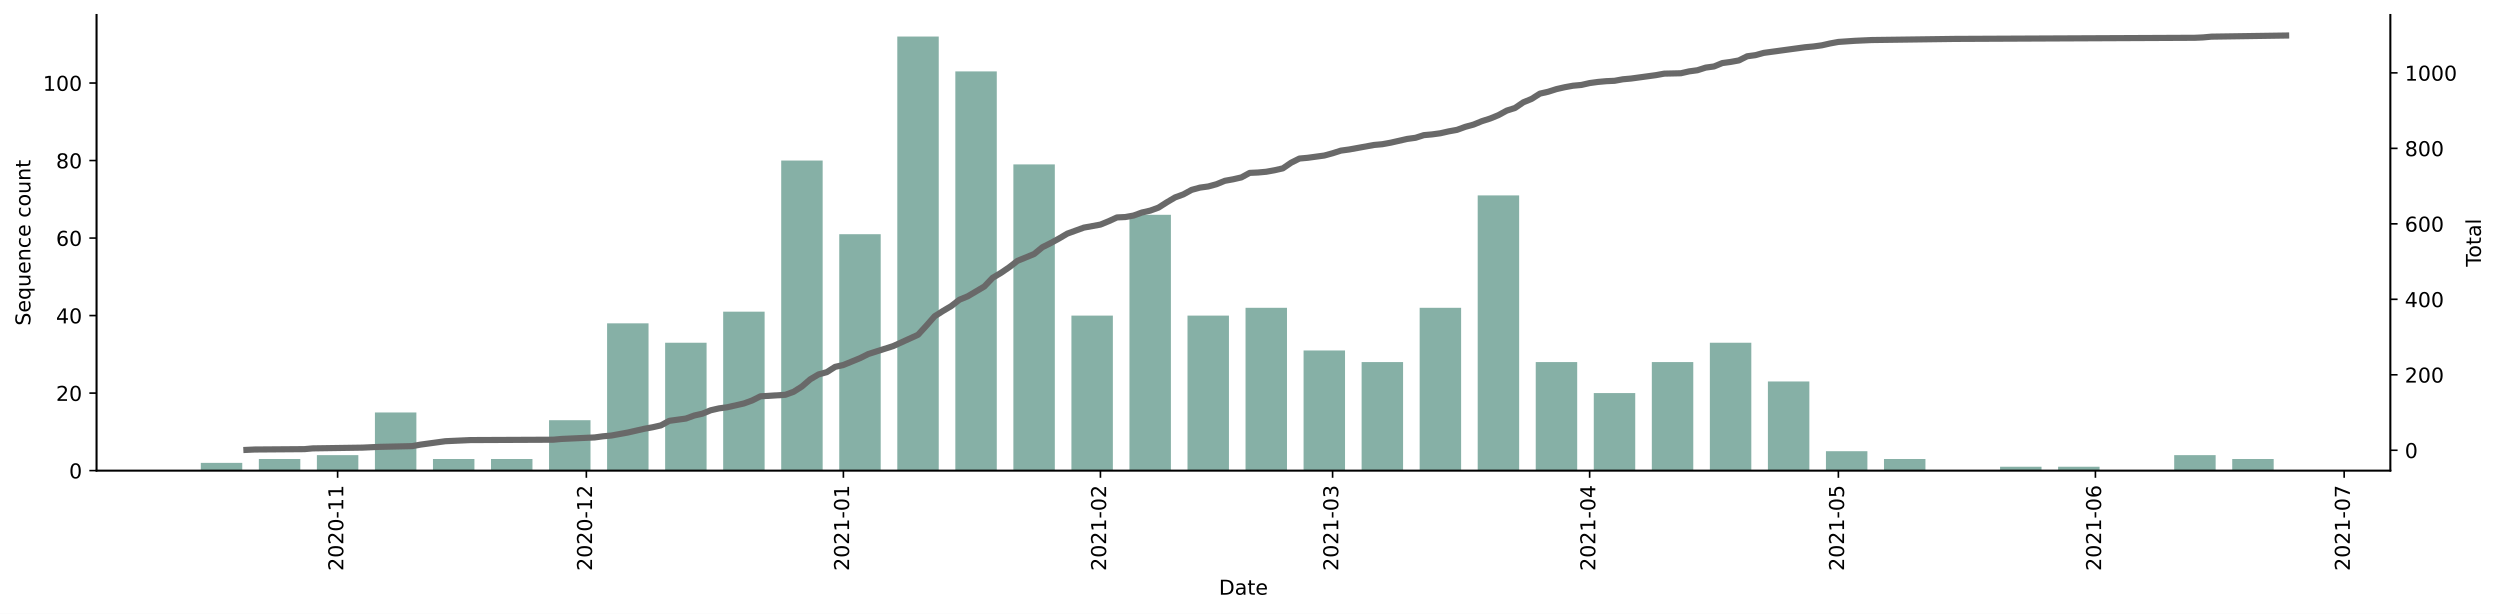
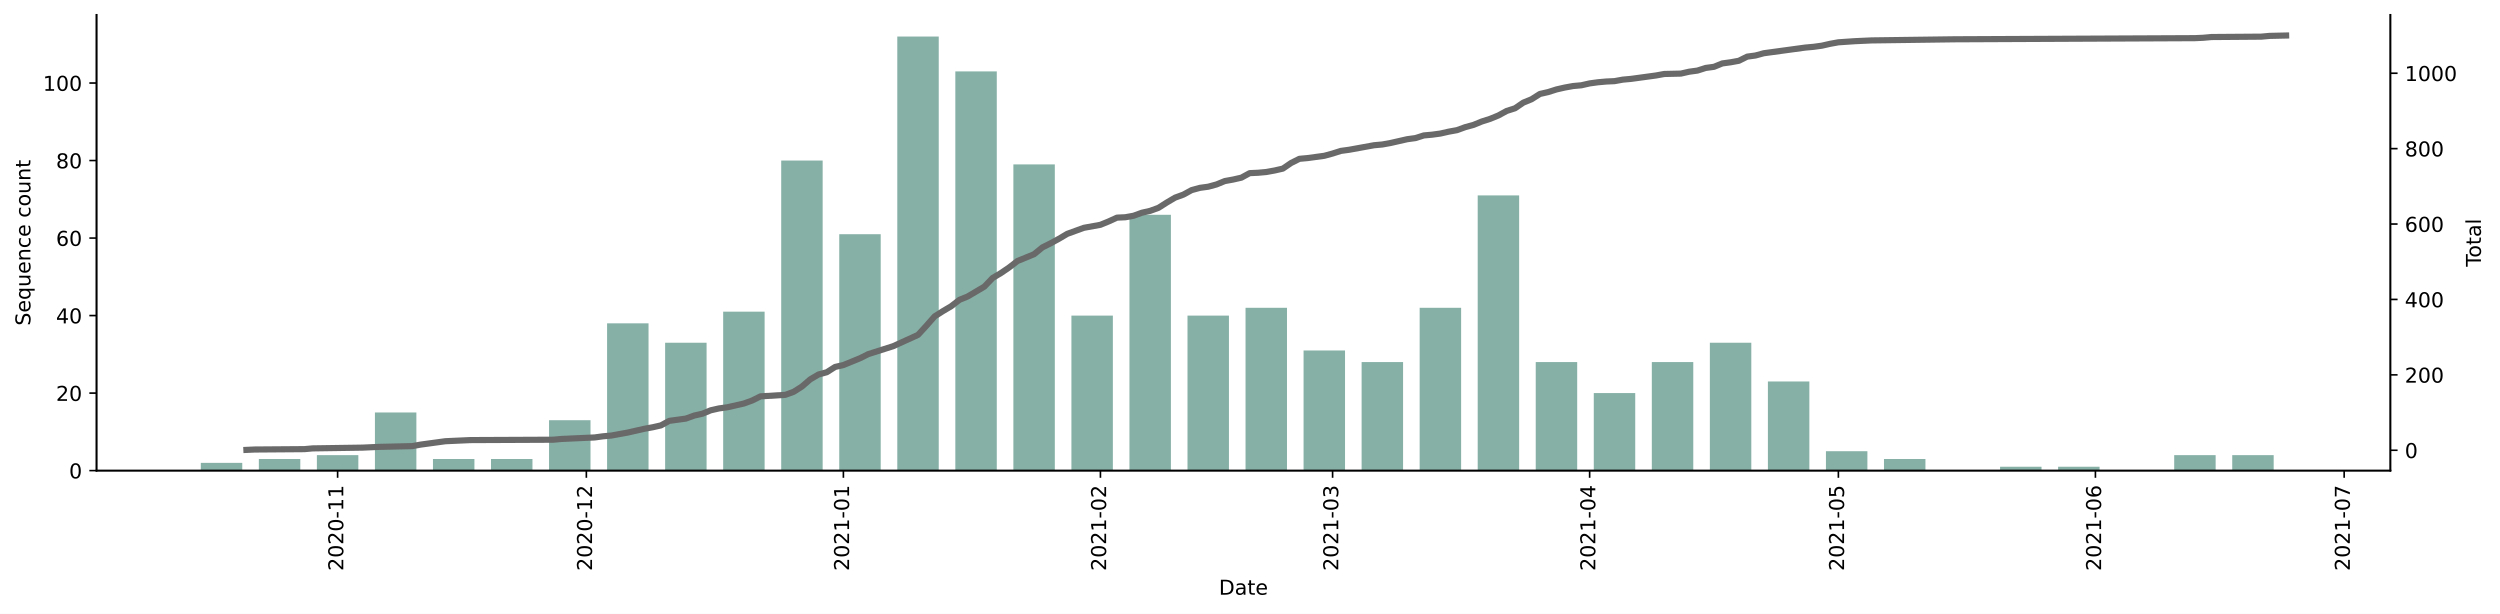
<svg xmlns="http://www.w3.org/2000/svg" xmlns:xlink="http://www.w3.org/1999/xlink" height="298.621pt" version="1.1" viewBox="0 0 1216.294 298.621" width="1216.294pt">
  <defs>
    <style type="text/css">*{stroke-linecap:butt;stroke-linejoin:round;}</style>
  </defs>
  <g id="figure_1">
    <g id="patch_1">
      <path d="M 0 298.621  L 1216.294 298.621  L 1216.294 0  L 0 0  z " style="fill:#ffffff;" />
    </g>
    <g id="axes_1">
      <g id="patch_2">
        <path d="M 46.966 228.96  L 1162.966 228.96  L 1162.966 7.2  L 46.966 7.2  z " style="fill:#ffffff;" />
      </g>
      <g id="patch_3">
-         <path clip-path="url(#p19ce4a494c)" d="M 97.693 228.96  L 117.863 228.96  L 117.863 225.189  L 97.693 225.189  z " style="fill:#86b0a6;" />
+         <path clip-path="url(#p4c2512ea79)" d="M 97.693 228.96  L 117.863 228.96  L 117.863 225.189  L 97.693 225.189  z " style="fill:#86b0a6;" />
      </g>
      <g id="patch_4">
-         <path clip-path="url(#p19ce4a494c)" d="M 125.931 228.96  L 146.101 228.96  L 146.101 223.303  L 125.931 223.303  z " style="fill:#86b0a6;" />
+         <path clip-path="url(#p4c2512ea79)" d="M 125.931 228.96  L 146.101 228.96  L 146.101 223.303  L 125.931 223.303  z " style="fill:#86b0a6;" />
      </g>
      <g id="patch_5">
-         <path clip-path="url(#p19ce4a494c)" d="M 154.169 228.96  L 174.338 228.96  L 174.338 221.417  L 154.169 221.417  z " style="fill:#86b0a6;" />
+         <path clip-path="url(#p4c2512ea79)" d="M 154.169 228.96  L 174.338 228.96  L 174.338 221.417  L 154.169 221.417  z " style="fill:#86b0a6;" />
      </g>
      <g id="patch_6">
-         <path clip-path="url(#p19ce4a494c)" d="M 182.406 228.96  L 202.576 228.96  L 202.576 200.674  L 182.406 200.674  z " style="fill:#86b0a6;" />
+         <path clip-path="url(#p4c2512ea79)" d="M 182.406 228.96  L 202.576 228.96  L 202.576 200.674  L 182.406 200.674  z " style="fill:#86b0a6;" />
      </g>
      <g id="patch_7">
-         <path clip-path="url(#p19ce4a494c)" d="M 210.644 228.96  L 230.814 228.96  L 230.814 223.303  L 210.644 223.303  z " style="fill:#86b0a6;" />
+         <path clip-path="url(#p4c2512ea79)" d="M 210.644 228.96  L 230.814 228.96  L 230.814 223.303  L 210.644 223.303  z " style="fill:#86b0a6;" />
      </g>
      <g id="patch_8">
-         <path clip-path="url(#p19ce4a494c)" d="M 238.882 228.96  L 259.052 228.96  L 259.052 223.303  L 238.882 223.303  z " style="fill:#86b0a6;" />
+         <path clip-path="url(#p4c2512ea79)" d="M 238.882 228.96  L 259.052 228.96  L 259.052 223.303  L 238.882 223.303  z " style="fill:#86b0a6;" />
      </g>
      <g id="patch_9">
-         <path clip-path="url(#p19ce4a494c)" d="M 267.12 228.96  L 287.29 228.96  L 287.29 204.446  L 267.12 204.446  z " style="fill:#86b0a6;" />
+         <path clip-path="url(#p4c2512ea79)" d="M 267.12 228.96  L 287.29 228.96  L 287.29 204.446  L 267.12 204.446  z " style="fill:#86b0a6;" />
      </g>
      <g id="patch_10">
-         <path clip-path="url(#p19ce4a494c)" d="M 295.358 228.96  L 315.528 228.96  L 315.528 157.303  L 295.358 157.303  z " style="fill:#86b0a6;" />
+         <path clip-path="url(#p4c2512ea79)" d="M 295.358 228.96  L 315.528 228.96  L 315.528 157.303  L 295.358 157.303  z " style="fill:#86b0a6;" />
      </g>
      <g id="patch_11">
-         <path clip-path="url(#p19ce4a494c)" d="M 323.596 228.96  L 343.766 228.96  L 343.766 166.731  L 323.596 166.731  z " style="fill:#86b0a6;" />
+         <path clip-path="url(#p4c2512ea79)" d="M 323.596 228.96  L 343.766 228.96  L 343.766 166.731  L 323.596 166.731  z " style="fill:#86b0a6;" />
      </g>
      <g id="patch_12">
-         <path clip-path="url(#p19ce4a494c)" d="M 351.834 228.96  L 372.003 228.96  L 372.003 151.646  L 351.834 151.646  z " style="fill:#86b0a6;" />
+         <path clip-path="url(#p4c2512ea79)" d="M 351.834 228.96  L 372.003 228.96  L 372.003 151.646  L 351.834 151.646  z " style="fill:#86b0a6;" />
      </g>
      <g id="patch_13">
-         <path clip-path="url(#p19ce4a494c)" d="M 380.071 228.96  L 400.241 228.96  L 400.241 78.103  L 380.071 78.103  z " style="fill:#86b0a6;" />
+         <path clip-path="url(#p4c2512ea79)" d="M 380.071 228.96  L 400.241 228.96  L 400.241 78.103  L 380.071 78.103  z " style="fill:#86b0a6;" />
      </g>
      <g id="patch_14">
-         <path clip-path="url(#p19ce4a494c)" d="M 408.309 228.96  L 428.479 228.96  L 428.479 113.931  L 408.309 113.931  z " style="fill:#86b0a6;" />
+         <path clip-path="url(#p4c2512ea79)" d="M 408.309 228.96  L 428.479 228.96  L 428.479 113.931  L 408.309 113.931  z " style="fill:#86b0a6;" />
      </g>
      <g id="patch_15">
-         <path clip-path="url(#p19ce4a494c)" d="M 436.547 228.96  L 456.717 228.96  L 456.717 17.76  L 436.547 17.76  z " style="fill:#86b0a6;" />
+         <path clip-path="url(#p4c2512ea79)" d="M 436.547 228.96  L 456.717 228.96  L 456.717 17.76  L 436.547 17.76  z " style="fill:#86b0a6;" />
      </g>
      <g id="patch_16">
-         <path clip-path="url(#p19ce4a494c)" d="M 464.785 228.96  L 484.955 228.96  L 484.955 34.731  L 464.785 34.731  z " style="fill:#86b0a6;" />
+         <path clip-path="url(#p4c2512ea79)" d="M 464.785 228.96  L 484.955 228.96  L 484.955 34.731  L 464.785 34.731  z " style="fill:#86b0a6;" />
      </g>
      <g id="patch_17">
-         <path clip-path="url(#p19ce4a494c)" d="M 493.023 228.96  L 513.193 228.96  L 513.193 79.989  L 493.023 79.989  z " style="fill:#86b0a6;" />
+         <path clip-path="url(#p4c2512ea79)" d="M 493.023 228.96  L 513.193 228.96  L 513.193 79.989  L 493.023 79.989  z " style="fill:#86b0a6;" />
      </g>
      <g id="patch_18">
-         <path clip-path="url(#p19ce4a494c)" d="M 521.261 228.96  L 541.43 228.96  L 541.43 153.531  L 521.261 153.531  z " style="fill:#86b0a6;" />
+         <path clip-path="url(#p4c2512ea79)" d="M 521.261 228.96  L 541.43 228.96  L 541.43 153.531  L 521.261 153.531  z " style="fill:#86b0a6;" />
      </g>
      <g id="patch_19">
-         <path clip-path="url(#p19ce4a494c)" d="M 549.498 228.96  L 569.668 228.96  L 569.668 104.503  L 549.498 104.503  z " style="fill:#86b0a6;" />
+         <path clip-path="url(#p4c2512ea79)" d="M 549.498 228.96  L 569.668 228.96  L 569.668 104.503  L 549.498 104.503  z " style="fill:#86b0a6;" />
      </g>
      <g id="patch_20">
-         <path clip-path="url(#p19ce4a494c)" d="M 577.736 228.96  L 597.906 228.96  L 597.906 153.531  L 577.736 153.531  z " style="fill:#86b0a6;" />
+         <path clip-path="url(#p4c2512ea79)" d="M 577.736 228.96  L 597.906 228.96  L 597.906 153.531  L 577.736 153.531  z " style="fill:#86b0a6;" />
      </g>
      <g id="patch_21">
-         <path clip-path="url(#p19ce4a494c)" d="M 605.974 228.96  L 626.144 228.96  L 626.144 149.76  L 605.974 149.76  z " style="fill:#86b0a6;" />
+         <path clip-path="url(#p4c2512ea79)" d="M 605.974 228.96  L 626.144 228.96  L 626.144 149.76  L 605.974 149.76  z " style="fill:#86b0a6;" />
      </g>
      <g id="patch_22">
-         <path clip-path="url(#p19ce4a494c)" d="M 634.212 228.96  L 654.382 228.96  L 654.382 170.503  L 634.212 170.503  z " style="fill:#86b0a6;" />
+         <path clip-path="url(#p4c2512ea79)" d="M 634.212 228.96  L 654.382 228.96  L 654.382 170.503  L 634.212 170.503  z " style="fill:#86b0a6;" />
      </g>
      <g id="patch_23">
-         <path clip-path="url(#p19ce4a494c)" d="M 662.45 228.96  L 682.62 228.96  L 682.62 176.16  L 662.45 176.16  z " style="fill:#86b0a6;" />
+         <path clip-path="url(#p4c2512ea79)" d="M 662.45 228.96  L 682.62 228.96  L 682.62 176.16  L 662.45 176.16  z " style="fill:#86b0a6;" />
      </g>
      <g id="patch_24">
-         <path clip-path="url(#p19ce4a494c)" d="M 690.688 228.96  L 710.858 228.96  L 710.858 149.76  L 690.688 149.76  z " style="fill:#86b0a6;" />
+         <path clip-path="url(#p4c2512ea79)" d="M 690.688 228.96  L 710.858 228.96  L 710.858 149.76  L 690.688 149.76  z " style="fill:#86b0a6;" />
      </g>
      <g id="patch_25">
-         <path clip-path="url(#p19ce4a494c)" d="M 718.926 228.96  L 739.095 228.96  L 739.095 95.074  L 718.926 95.074  z " style="fill:#86b0a6;" />
+         <path clip-path="url(#p4c2512ea79)" d="M 718.926 228.96  L 739.095 228.96  L 739.095 95.074  L 718.926 95.074  z " style="fill:#86b0a6;" />
      </g>
      <g id="patch_26">
-         <path clip-path="url(#p19ce4a494c)" d="M 747.163 228.96  L 767.333 228.96  L 767.333 176.16  L 747.163 176.16  z " style="fill:#86b0a6;" />
+         <path clip-path="url(#p4c2512ea79)" d="M 747.163 228.96  L 767.333 228.96  L 767.333 176.16  L 747.163 176.16  z " style="fill:#86b0a6;" />
      </g>
      <g id="patch_27">
-         <path clip-path="url(#p19ce4a494c)" d="M 775.401 228.96  L 795.571 228.96  L 795.571 191.246  L 775.401 191.246  z " style="fill:#86b0a6;" />
+         <path clip-path="url(#p4c2512ea79)" d="M 775.401 228.96  L 795.571 228.96  L 795.571 191.246  L 775.401 191.246  z " style="fill:#86b0a6;" />
      </g>
      <g id="patch_28">
-         <path clip-path="url(#p19ce4a494c)" d="M 803.639 228.96  L 823.809 228.96  L 823.809 176.16  L 803.639 176.16  z " style="fill:#86b0a6;" />
+         <path clip-path="url(#p4c2512ea79)" d="M 803.639 228.96  L 823.809 228.96  L 823.809 176.16  L 803.639 176.16  z " style="fill:#86b0a6;" />
      </g>
      <g id="patch_29">
-         <path clip-path="url(#p19ce4a494c)" d="M 831.877 228.96  L 852.047 228.96  L 852.047 166.731  L 831.877 166.731  z " style="fill:#86b0a6;" />
+         <path clip-path="url(#p4c2512ea79)" d="M 831.877 228.96  L 852.047 228.96  L 852.047 166.731  L 831.877 166.731  z " style="fill:#86b0a6;" />
      </g>
      <g id="patch_30">
-         <path clip-path="url(#p19ce4a494c)" d="M 860.115 228.96  L 880.285 228.96  L 880.285 185.589  L 860.115 185.589  z " style="fill:#86b0a6;" />
+         <path clip-path="url(#p4c2512ea79)" d="M 860.115 228.96  L 880.285 228.96  L 880.285 185.589  L 860.115 185.589  z " style="fill:#86b0a6;" />
      </g>
      <g id="patch_31">
-         <path clip-path="url(#p19ce4a494c)" d="M 888.353 228.96  L 908.522 228.96  L 908.522 219.531  L 888.353 219.531  z " style="fill:#86b0a6;" />
+         <path clip-path="url(#p4c2512ea79)" d="M 888.353 228.96  L 908.522 228.96  L 908.522 219.531  L 888.353 219.531  z " style="fill:#86b0a6;" />
      </g>
      <g id="patch_32">
-         <path clip-path="url(#p19ce4a494c)" d="M 916.59 228.96  L 936.76 228.96  L 936.76 223.303  L 916.59 223.303  z " style="fill:#86b0a6;" />
+         <path clip-path="url(#p4c2512ea79)" d="M 916.59 228.96  L 936.76 228.96  L 936.76 223.303  L 916.59 223.303  z " style="fill:#86b0a6;" />
      </g>
      <g id="patch_33">
-         <path clip-path="url(#p19ce4a494c)" d="M 973.066 228.96  L 993.236 228.96  L 993.236 227.074  L 973.066 227.074  z " style="fill:#86b0a6;" />
+         <path clip-path="url(#p4c2512ea79)" d="M 973.066 228.96  L 993.236 228.96  L 993.236 227.074  L 973.066 227.074  z " style="fill:#86b0a6;" />
      </g>
      <g id="patch_34">
-         <path clip-path="url(#p19ce4a494c)" d="M 1001.304 228.96  L 1021.474 228.96  L 1021.474 227.074  L 1001.304 227.074  z " style="fill:#86b0a6;" />
+         <path clip-path="url(#p4c2512ea79)" d="M 1001.304 228.96  L 1021.474 228.96  L 1021.474 227.074  L 1001.304 227.074  z " style="fill:#86b0a6;" />
      </g>
      <g id="patch_35">
-         <path clip-path="url(#p19ce4a494c)" d="M 1057.78 228.96  L 1077.95 228.96  L 1077.95 221.417  L 1057.78 221.417  z " style="fill:#86b0a6;" />
+         <path clip-path="url(#p4c2512ea79)" d="M 1057.78 228.96  L 1077.95 228.96  L 1077.95 221.417  L 1057.78 221.417  z " style="fill:#86b0a6;" />
      </g>
      <g id="patch_36">
-         <path clip-path="url(#p19ce4a494c)" d="M 1086.017 228.96  L 1106.187 228.96  L 1106.187 223.303  L 1086.017 223.303  z " style="fill:#86b0a6;" />
+         <path clip-path="url(#p4c2512ea79)" d="M 1086.017 228.96  L 1106.187 228.96  L 1106.187 221.417  L 1086.017 221.417  z " style="fill:#86b0a6;" />
      </g>
      <g id="matplotlib.axis_1">
        <g id="xtick_1">
          <g id="line2d_1">
            <defs>
-               <path d="M 0 0  L 0 3.5  " id="m5143a24733" style="stroke:#000000;stroke-width:0.8;" />
+               <path d="M 0 0  L 0 3.5  " id="mac2f548523" style="stroke:#000000;stroke-width:0.8;" />
            </defs>
            <g>
-               <use style="stroke:#000000;stroke-width:0.8;" x="164.254" xlink:href="#m5143a24733" y="228.96" />
+               <use style="stroke:#000000;stroke-width:0.8;" x="164.254" xlink:href="#mac2f548523" y="228.96" />
            </g>
          </g>
          <g id="text_1">
            <g transform="translate(167.0129 277.7428)rotate(-90)scale(0.1 -0.1)">
              <defs>
                <path d="M 1228 531  L 3431 531  L 3431 0  L 469 0  L 469 531  Q 828 903 1448 1529  Q 2069 2156 2228 2338  Q 2531 2678 2651 2914  Q 2772 3150 2772 3378  Q 2772 3750 2511 3984  Q 2250 4219 1831 4219  Q 1534 4219 1204 4116  Q 875 4013 500 3803  L 500 4441  Q 881 4594 1212 4672  Q 1544 4750 1819 4750  Q 2544 4750 2975 4387  Q 3406 4025 3406 3419  Q 3406 3131 3298 2873  Q 3191 2616 2906 2266  Q 2828 2175 2409 1742  Q 1991 1309 1228 531  z " id="DejaVuSans-32" transform="scale(0.015625)" />
                <path d="M 2034 4250  Q 1547 4250 1301 3770  Q 1056 3291 1056 2328  Q 1056 1369 1301 889  Q 1547 409 2034 409  Q 2525 409 2770 889  Q 3016 1369 3016 2328  Q 3016 3291 2770 3770  Q 2525 4250 2034 4250  z M 2034 4750  Q 2819 4750 3233 4129  Q 3647 3509 3647 2328  Q 3647 1150 3233 529  Q 2819 -91 2034 -91  Q 1250 -91 836 529  Q 422 1150 422 2328  Q 422 3509 836 4129  Q 1250 4750 2034 4750  z " id="DejaVuSans-30" transform="scale(0.015625)" />
                <path d="M 313 2009  L 1997 2009  L 1997 1497  L 313 1497  L 313 2009  z " id="DejaVuSans-2d" transform="scale(0.015625)" />
                <path d="M 794 531  L 1825 531  L 1825 4091  L 703 3866  L 703 4441  L 1819 4666  L 2450 4666  L 2450 531  L 3481 531  L 3481 0  L 794 0  L 794 531  z " id="DejaVuSans-31" transform="scale(0.015625)" />
              </defs>
              <use xlink:href="#DejaVuSans-32" />
              <use x="63.623" xlink:href="#DejaVuSans-30" />
              <use x="127.246" xlink:href="#DejaVuSans-32" />
              <use x="190.869" xlink:href="#DejaVuSans-30" />
              <use x="254.492" xlink:href="#DejaVuSans-2d" />
              <use x="290.576" xlink:href="#DejaVuSans-31" />
              <use x="354.199" xlink:href="#DejaVuSans-31" />
            </g>
          </g>
        </g>
        <g id="xtick_2">
          <g id="line2d_2">
            <g>
-               <use style="stroke:#000000;stroke-width:0.8;" x="285.273" xlink:href="#m5143a24733" y="228.96" />
+               <use style="stroke:#000000;stroke-width:0.8;" x="285.273" xlink:href="#mac2f548523" y="228.96" />
            </g>
          </g>
          <g id="text_2">
            <g transform="translate(288.0322 277.7428)rotate(-90)scale(0.1 -0.1)">
              <use xlink:href="#DejaVuSans-32" />
              <use x="63.623" xlink:href="#DejaVuSans-30" />
              <use x="127.246" xlink:href="#DejaVuSans-32" />
              <use x="190.869" xlink:href="#DejaVuSans-30" />
              <use x="254.492" xlink:href="#DejaVuSans-2d" />
              <use x="290.576" xlink:href="#DejaVuSans-31" />
              <use x="354.199" xlink:href="#DejaVuSans-32" />
            </g>
          </g>
        </g>
        <g id="xtick_3">
          <g id="line2d_3">
            <g>
-               <use style="stroke:#000000;stroke-width:0.8;" x="410.326" xlink:href="#m5143a24733" y="228.96" />
+               <use style="stroke:#000000;stroke-width:0.8;" x="410.326" xlink:href="#mac2f548523" y="228.96" />
            </g>
          </g>
          <g id="text_3">
            <g transform="translate(413.0856 277.7428)rotate(-90)scale(0.1 -0.1)">
              <use xlink:href="#DejaVuSans-32" />
              <use x="63.623" xlink:href="#DejaVuSans-30" />
              <use x="127.246" xlink:href="#DejaVuSans-32" />
              <use x="190.869" xlink:href="#DejaVuSans-31" />
              <use x="254.492" xlink:href="#DejaVuSans-2d" />
              <use x="290.576" xlink:href="#DejaVuSans-30" />
              <use x="354.199" xlink:href="#DejaVuSans-31" />
            </g>
          </g>
        </g>
        <g id="xtick_4">
          <g id="line2d_4">
            <g>
-               <use style="stroke:#000000;stroke-width:0.8;" x="535.38" xlink:href="#m5143a24733" y="228.96" />
+               <use style="stroke:#000000;stroke-width:0.8;" x="535.38" xlink:href="#mac2f548523" y="228.96" />
            </g>
          </g>
          <g id="text_4">
            <g transform="translate(538.1389 277.7428)rotate(-90)scale(0.1 -0.1)">
              <use xlink:href="#DejaVuSans-32" />
              <use x="63.623" xlink:href="#DejaVuSans-30" />
              <use x="127.246" xlink:href="#DejaVuSans-32" />
              <use x="190.869" xlink:href="#DejaVuSans-31" />
              <use x="254.492" xlink:href="#DejaVuSans-2d" />
              <use x="290.576" xlink:href="#DejaVuSans-30" />
              <use x="354.199" xlink:href="#DejaVuSans-32" />
            </g>
          </g>
        </g>
        <g id="xtick_5">
          <g id="line2d_5">
            <g>
-               <use style="stroke:#000000;stroke-width:0.8;" x="648.331" xlink:href="#m5143a24733" y="228.96" />
+               <use style="stroke:#000000;stroke-width:0.8;" x="648.331" xlink:href="#mac2f548523" y="228.96" />
            </g>
          </g>
          <g id="text_5">
            <g transform="translate(651.0903 277.7428)rotate(-90)scale(0.1 -0.1)">
              <defs>
                <path d="M 2597 2516  Q 3050 2419 3304 2112  Q 3559 1806 3559 1356  Q 3559 666 3084 287  Q 2609 -91 1734 -91  Q 1441 -91 1130 -33  Q 819 25 488 141  L 488 750  Q 750 597 1062 519  Q 1375 441 1716 441  Q 2309 441 2620 675  Q 2931 909 2931 1356  Q 2931 1769 2642 2001  Q 2353 2234 1838 2234  L 1294 2234  L 1294 2753  L 1863 2753  Q 2328 2753 2575 2939  Q 2822 3125 2822 3475  Q 2822 3834 2567 4026  Q 2313 4219 1838 4219  Q 1578 4219 1281 4162  Q 984 4106 628 3988  L 628 4550  Q 988 4650 1302 4700  Q 1616 4750 1894 4750  Q 2613 4750 3031 4423  Q 3450 4097 3450 3541  Q 3450 3153 3228 2886  Q 3006 2619 2597 2516  z " id="DejaVuSans-33" transform="scale(0.015625)" />
              </defs>
              <use xlink:href="#DejaVuSans-32" />
              <use x="63.623" xlink:href="#DejaVuSans-30" />
              <use x="127.246" xlink:href="#DejaVuSans-32" />
              <use x="190.869" xlink:href="#DejaVuSans-31" />
              <use x="254.492" xlink:href="#DejaVuSans-2d" />
              <use x="290.576" xlink:href="#DejaVuSans-30" />
              <use x="354.199" xlink:href="#DejaVuSans-33" />
            </g>
          </g>
        </g>
        <g id="xtick_6">
          <g id="line2d_6">
            <g>
-               <use style="stroke:#000000;stroke-width:0.8;" x="773.384" xlink:href="#m5143a24733" y="228.96" />
+               <use style="stroke:#000000;stroke-width:0.8;" x="773.384" xlink:href="#mac2f548523" y="228.96" />
            </g>
          </g>
          <g id="text_6">
            <g transform="translate(776.1436 277.7428)rotate(-90)scale(0.1 -0.1)">
              <defs>
                <path d="M 2419 4116  L 825 1625  L 2419 1625  L 2419 4116  z M 2253 4666  L 3047 4666  L 3047 1625  L 3713 1625  L 3713 1100  L 3047 1100  L 3047 0  L 2419 0  L 2419 1100  L 313 1100  L 313 1709  L 2253 4666  z " id="DejaVuSans-34" transform="scale(0.015625)" />
              </defs>
              <use xlink:href="#DejaVuSans-32" />
              <use x="63.623" xlink:href="#DejaVuSans-30" />
              <use x="127.246" xlink:href="#DejaVuSans-32" />
              <use x="190.869" xlink:href="#DejaVuSans-31" />
              <use x="254.492" xlink:href="#DejaVuSans-2d" />
              <use x="290.576" xlink:href="#DejaVuSans-30" />
              <use x="354.199" xlink:href="#DejaVuSans-34" />
            </g>
          </g>
        </g>
        <g id="xtick_7">
          <g id="line2d_7">
            <g>
-               <use style="stroke:#000000;stroke-width:0.8;" x="894.404" xlink:href="#m5143a24733" y="228.96" />
+               <use style="stroke:#000000;stroke-width:0.8;" x="894.404" xlink:href="#mac2f548523" y="228.96" />
            </g>
          </g>
          <g id="text_7">
            <g transform="translate(897.1629 277.7428)rotate(-90)scale(0.1 -0.1)">
              <defs>
                <path d="M 691 4666  L 3169 4666  L 3169 4134  L 1269 4134  L 1269 2991  Q 1406 3038 1543 3061  Q 1681 3084 1819 3084  Q 2600 3084 3056 2656  Q 3513 2228 3513 1497  Q 3513 744 3044 326  Q 2575 -91 1722 -91  Q 1428 -91 1123 -41  Q 819 9 494 109  L 494 744  Q 775 591 1075 516  Q 1375 441 1709 441  Q 2250 441 2565 725  Q 2881 1009 2881 1497  Q 2881 1984 2565 2268  Q 2250 2553 1709 2553  Q 1456 2553 1204 2497  Q 953 2441 691 2322  L 691 4666  z " id="DejaVuSans-35" transform="scale(0.015625)" />
              </defs>
              <use xlink:href="#DejaVuSans-32" />
              <use x="63.623" xlink:href="#DejaVuSans-30" />
              <use x="127.246" xlink:href="#DejaVuSans-32" />
              <use x="190.869" xlink:href="#DejaVuSans-31" />
              <use x="254.492" xlink:href="#DejaVuSans-2d" />
              <use x="290.576" xlink:href="#DejaVuSans-30" />
              <use x="354.199" xlink:href="#DejaVuSans-35" />
            </g>
          </g>
        </g>
        <g id="xtick_8">
          <g id="line2d_8">
            <g>
-               <use style="stroke:#000000;stroke-width:0.8;" x="1019.457" xlink:href="#m5143a24733" y="228.96" />
+               <use style="stroke:#000000;stroke-width:0.8;" x="1019.457" xlink:href="#mac2f548523" y="228.96" />
            </g>
          </g>
          <g id="text_8">
            <g transform="translate(1022.216 277.7428)rotate(-90)scale(0.1 -0.1)">
              <defs>
                <path d="M 2113 2584  Q 1688 2584 1439 2293  Q 1191 2003 1191 1497  Q 1191 994 1439 701  Q 1688 409 2113 409  Q 2538 409 2786 701  Q 3034 994 3034 1497  Q 3034 2003 2786 2293  Q 2538 2584 2113 2584  z M 3366 4563  L 3366 3988  Q 3128 4100 2886 4159  Q 2644 4219 2406 4219  Q 1781 4219 1451 3797  Q 1122 3375 1075 2522  Q 1259 2794 1537 2939  Q 1816 3084 2150 3084  Q 2853 3084 3261 2657  Q 3669 2231 3669 1497  Q 3669 778 3244 343  Q 2819 -91 2113 -91  Q 1303 -91 875 529  Q 447 1150 447 2328  Q 447 3434 972 4092  Q 1497 4750 2381 4750  Q 2619 4750 2861 4703  Q 3103 4656 3366 4563  z " id="DejaVuSans-36" transform="scale(0.015625)" />
              </defs>
              <use xlink:href="#DejaVuSans-32" />
              <use x="63.623" xlink:href="#DejaVuSans-30" />
              <use x="127.246" xlink:href="#DejaVuSans-32" />
              <use x="190.869" xlink:href="#DejaVuSans-31" />
              <use x="254.492" xlink:href="#DejaVuSans-2d" />
              <use x="290.576" xlink:href="#DejaVuSans-30" />
              <use x="354.199" xlink:href="#DejaVuSans-36" />
            </g>
          </g>
        </g>
        <g id="xtick_9">
          <g id="line2d_9">
            <g>
-               <use style="stroke:#000000;stroke-width:0.8;" x="1140.476" xlink:href="#m5143a24733" y="228.96" />
+               <use style="stroke:#000000;stroke-width:0.8;" x="1140.476" xlink:href="#mac2f548523" y="228.96" />
            </g>
          </g>
          <g id="text_9">
            <g transform="translate(1143.236 277.7428)rotate(-90)scale(0.1 -0.1)">
              <defs>
                <path d="M 525 4666  L 3525 4666  L 3525 4397  L 1831 0  L 1172 0  L 2766 4134  L 525 4134  L 525 4666  z " id="DejaVuSans-37" transform="scale(0.015625)" />
              </defs>
              <use xlink:href="#DejaVuSans-32" />
              <use x="63.623" xlink:href="#DejaVuSans-30" />
              <use x="127.246" xlink:href="#DejaVuSans-32" />
              <use x="190.869" xlink:href="#DejaVuSans-31" />
              <use x="254.492" xlink:href="#DejaVuSans-2d" />
              <use x="290.576" xlink:href="#DejaVuSans-30" />
              <use x="354.199" xlink:href="#DejaVuSans-37" />
            </g>
          </g>
        </g>
        <g id="text_10">
          <g transform="translate(593.0148 289.3413)scale(0.1 -0.1)">
            <defs>
              <path d="M 1259 4147  L 1259 519  L 2022 519  Q 2988 519 3436 956  Q 3884 1394 3884 2338  Q 3884 3275 3436 3711  Q 2988 4147 2022 4147  L 1259 4147  z M 628 4666  L 1925 4666  Q 3281 4666 3915 4102  Q 4550 3538 4550 2338  Q 4550 1131 3912 565  Q 3275 0 1925 0  L 628 0  L 628 4666  z " id="DejaVuSans-44" transform="scale(0.015625)" />
              <path d="M 2194 1759  Q 1497 1759 1228 1600  Q 959 1441 959 1056  Q 959 750 1161 570  Q 1363 391 1709 391  Q 2188 391 2477 730  Q 2766 1069 2766 1631  L 2766 1759  L 2194 1759  z M 3341 1997  L 3341 0  L 2766 0  L 2766 531  Q 2569 213 2275 61  Q 1981 -91 1556 -91  Q 1019 -91 701 211  Q 384 513 384 1019  Q 384 1609 779 1909  Q 1175 2209 1959 2209  L 2766 2209  L 2766 2266  Q 2766 2663 2505 2880  Q 2244 3097 1772 3097  Q 1472 3097 1187 3025  Q 903 2953 641 2809  L 641 3341  Q 956 3463 1253 3523  Q 1550 3584 1831 3584  Q 2591 3584 2966 3190  Q 3341 2797 3341 1997  z " id="DejaVuSans-61" transform="scale(0.015625)" />
              <path d="M 1172 4494  L 1172 3500  L 2356 3500  L 2356 3053  L 1172 3053  L 1172 1153  Q 1172 725 1289 603  Q 1406 481 1766 481  L 2356 481  L 2356 0  L 1766 0  Q 1100 0 847 248  Q 594 497 594 1153  L 594 3053  L 172 3053  L 172 3500  L 594 3500  L 594 4494  L 1172 4494  z " id="DejaVuSans-74" transform="scale(0.015625)" />
              <path d="M 3597 1894  L 3597 1613  L 953 1613  Q 991 1019 1311 708  Q 1631 397 2203 397  Q 2534 397 2845 478  Q 3156 559 3463 722  L 3463 178  Q 3153 47 2828 -22  Q 2503 -91 2169 -91  Q 1331 -91 842 396  Q 353 884 353 1716  Q 353 2575 817 3079  Q 1281 3584 2069 3584  Q 2775 3584 3186 3129  Q 3597 2675 3597 1894  z M 3022 2063  Q 3016 2534 2758 2815  Q 2500 3097 2075 3097  Q 1594 3097 1305 2825  Q 1016 2553 972 2059  L 3022 2063  z " id="DejaVuSans-65" transform="scale(0.015625)" />
            </defs>
            <use xlink:href="#DejaVuSans-44" />
            <use x="77.002" xlink:href="#DejaVuSans-61" />
            <use x="138.281" xlink:href="#DejaVuSans-74" />
            <use x="177.49" xlink:href="#DejaVuSans-65" />
          </g>
        </g>
      </g>
      <g id="matplotlib.axis_2">
        <g id="ytick_1">
          <g id="line2d_10">
            <defs>
-               <path d="M 0 0  L -3.5 0  " id="mfddce0e26a" style="stroke:#000000;stroke-width:0.8;" />
+               <path d="M 0 0  L -3.5 0  " id="m4a02aa00d4" style="stroke:#000000;stroke-width:0.8;" />
            </defs>
            <g>
-               <use style="stroke:#000000;stroke-width:0.8;" x="46.966" xlink:href="#mfddce0e26a" y="228.96" />
+               <use style="stroke:#000000;stroke-width:0.8;" x="46.966" xlink:href="#m4a02aa00d4" y="228.96" />
            </g>
          </g>
          <g id="text_11">
            <g transform="translate(33.60312 232.7592)scale(0.1 -0.1)">
              <use xlink:href="#DejaVuSans-30" />
            </g>
          </g>
        </g>
        <g id="ytick_2">
          <g id="line2d_11">
            <g>
-               <use style="stroke:#000000;stroke-width:0.8;" x="46.966" xlink:href="#mfddce0e26a" y="191.246" />
+               <use style="stroke:#000000;stroke-width:0.8;" x="46.966" xlink:href="#m4a02aa00d4" y="191.246" />
            </g>
          </g>
          <g id="text_12">
            <g transform="translate(27.24063 195.0449)scale(0.1 -0.1)">
              <use xlink:href="#DejaVuSans-32" />
              <use x="63.623" xlink:href="#DejaVuSans-30" />
            </g>
          </g>
        </g>
        <g id="ytick_3">
          <g id="line2d_12">
            <g>
-               <use style="stroke:#000000;stroke-width:0.8;" x="46.966" xlink:href="#mfddce0e26a" y="153.531" />
+               <use style="stroke:#000000;stroke-width:0.8;" x="46.966" xlink:href="#m4a02aa00d4" y="153.531" />
            </g>
          </g>
          <g id="text_13">
            <g transform="translate(27.24063 157.3306)scale(0.1 -0.1)">
              <use xlink:href="#DejaVuSans-34" />
              <use x="63.623" xlink:href="#DejaVuSans-30" />
            </g>
          </g>
        </g>
        <g id="ytick_4">
          <g id="line2d_13">
            <g>
-               <use style="stroke:#000000;stroke-width:0.8;" x="46.966" xlink:href="#mfddce0e26a" y="115.817" />
+               <use style="stroke:#000000;stroke-width:0.8;" x="46.966" xlink:href="#m4a02aa00d4" y="115.817" />
            </g>
          </g>
          <g id="text_14">
            <g transform="translate(27.24063 119.6164)scale(0.1 -0.1)">
              <use xlink:href="#DejaVuSans-36" />
              <use x="63.623" xlink:href="#DejaVuSans-30" />
            </g>
          </g>
        </g>
        <g id="ytick_5">
          <g id="line2d_14">
            <g>
-               <use style="stroke:#000000;stroke-width:0.8;" x="46.966" xlink:href="#mfddce0e26a" y="78.103" />
+               <use style="stroke:#000000;stroke-width:0.8;" x="46.966" xlink:href="#m4a02aa00d4" y="78.103" />
            </g>
          </g>
          <g id="text_15">
            <g transform="translate(27.24063 81.90208)scale(0.1 -0.1)">
              <defs>
                <path d="M 2034 2216  Q 1584 2216 1326 1975  Q 1069 1734 1069 1313  Q 1069 891 1326 650  Q 1584 409 2034 409  Q 2484 409 2743 651  Q 3003 894 3003 1313  Q 3003 1734 2745 1975  Q 2488 2216 2034 2216  z M 1403 2484  Q 997 2584 770 2862  Q 544 3141 544 3541  Q 544 4100 942 4425  Q 1341 4750 2034 4750  Q 2731 4750 3128 4425  Q 3525 4100 3525 3541  Q 3525 3141 3298 2862  Q 3072 2584 2669 2484  Q 3125 2378 3379 2068  Q 3634 1759 3634 1313  Q 3634 634 3220 271  Q 2806 -91 2034 -91  Q 1263 -91 848 271  Q 434 634 434 1313  Q 434 1759 690 2068  Q 947 2378 1403 2484  z M 1172 3481  Q 1172 3119 1398 2916  Q 1625 2713 2034 2713  Q 2441 2713 2670 2916  Q 2900 3119 2900 3481  Q 2900 3844 2670 4047  Q 2441 4250 2034 4250  Q 1625 4250 1398 4047  Q 1172 3844 1172 3481  z " id="DejaVuSans-38" transform="scale(0.015625)" />
              </defs>
              <use xlink:href="#DejaVuSans-38" />
              <use x="63.623" xlink:href="#DejaVuSans-30" />
            </g>
          </g>
        </g>
        <g id="ytick_6">
          <g id="line2d_15">
            <g>
-               <use style="stroke:#000000;stroke-width:0.8;" x="46.966" xlink:href="#mfddce0e26a" y="40.389" />
+               <use style="stroke:#000000;stroke-width:0.8;" x="46.966" xlink:href="#m4a02aa00d4" y="40.389" />
            </g>
          </g>
          <g id="text_16">
            <g transform="translate(20.87813 44.18779)scale(0.1 -0.1)">
              <use xlink:href="#DejaVuSans-31" />
              <use x="63.623" xlink:href="#DejaVuSans-30" />
              <use x="127.246" xlink:href="#DejaVuSans-30" />
            </g>
          </g>
        </g>
        <g id="text_17">
          <g transform="translate(14.79844 158.4402)rotate(-90)scale(0.1 -0.1)">
            <defs>
              <path d="M 3425 4513  L 3425 3897  Q 3066 4069 2747 4153  Q 2428 4238 2131 4238  Q 1616 4238 1336 4038  Q 1056 3838 1056 3469  Q 1056 3159 1242 3001  Q 1428 2844 1947 2747  L 2328 2669  Q 3034 2534 3370 2195  Q 3706 1856 3706 1288  Q 3706 609 3251 259  Q 2797 -91 1919 -91  Q 1588 -91 1214 -16  Q 841 59 441 206  L 441 856  Q 825 641 1194 531  Q 1563 422 1919 422  Q 2459 422 2753 634  Q 3047 847 3047 1241  Q 3047 1584 2836 1778  Q 2625 1972 2144 2069  L 1759 2144  Q 1053 2284 737 2584  Q 422 2884 422 3419  Q 422 4038 858 4394  Q 1294 4750 2059 4750  Q 2388 4750 2728 4690  Q 3069 4631 3425 4513  z " id="DejaVuSans-53" transform="scale(0.015625)" />
              <path d="M 947 1747  Q 947 1113 1208 752  Q 1469 391 1925 391  Q 2381 391 2643 752  Q 2906 1113 2906 1747  Q 2906 2381 2643 2742  Q 2381 3103 1925 3103  Q 1469 3103 1208 2742  Q 947 2381 947 1747  z M 2906 525  Q 2725 213 2448 61  Q 2172 -91 1784 -91  Q 1150 -91 751 415  Q 353 922 353 1747  Q 353 2572 751 3078  Q 1150 3584 1784 3584  Q 2172 3584 2448 3432  Q 2725 3281 2906 2969  L 2906 3500  L 3481 3500  L 3481 -1331  L 2906 -1331  L 2906 525  z " id="DejaVuSans-71" transform="scale(0.015625)" />
              <path d="M 544 1381  L 544 3500  L 1119 3500  L 1119 1403  Q 1119 906 1312 657  Q 1506 409 1894 409  Q 2359 409 2629 706  Q 2900 1003 2900 1516  L 2900 3500  L 3475 3500  L 3475 0  L 2900 0  L 2900 538  Q 2691 219 2414 64  Q 2138 -91 1772 -91  Q 1169 -91 856 284  Q 544 659 544 1381  z M 1991 3584  L 1991 3584  z " id="DejaVuSans-75" transform="scale(0.015625)" />
              <path d="M 3513 2113  L 3513 0  L 2938 0  L 2938 2094  Q 2938 2591 2744 2837  Q 2550 3084 2163 3084  Q 1697 3084 1428 2787  Q 1159 2491 1159 1978  L 1159 0  L 581 0  L 581 3500  L 1159 3500  L 1159 2956  Q 1366 3272 1645 3428  Q 1925 3584 2291 3584  Q 2894 3584 3203 3211  Q 3513 2838 3513 2113  z " id="DejaVuSans-6e" transform="scale(0.015625)" />
              <path d="M 3122 3366  L 3122 2828  Q 2878 2963 2633 3030  Q 2388 3097 2138 3097  Q 1578 3097 1268 2742  Q 959 2388 959 1747  Q 959 1106 1268 751  Q 1578 397 2138 397  Q 2388 397 2633 464  Q 2878 531 3122 666  L 3122 134  Q 2881 22 2623 -34  Q 2366 -91 2075 -91  Q 1284 -91 818 406  Q 353 903 353 1747  Q 353 2603 823 3093  Q 1294 3584 2113 3584  Q 2378 3584 2631 3529  Q 2884 3475 3122 3366  z " id="DejaVuSans-63" transform="scale(0.015625)" />
              <path id="DejaVuSans-20" transform="scale(0.015625)" />
              <path d="M 1959 3097  Q 1497 3097 1228 2736  Q 959 2375 959 1747  Q 959 1119 1226 758  Q 1494 397 1959 397  Q 2419 397 2687 759  Q 2956 1122 2956 1747  Q 2956 2369 2687 2733  Q 2419 3097 1959 3097  z M 1959 3584  Q 2709 3584 3137 3096  Q 3566 2609 3566 1747  Q 3566 888 3137 398  Q 2709 -91 1959 -91  Q 1206 -91 779 398  Q 353 888 353 1747  Q 353 2609 779 3096  Q 1206 3584 1959 3584  z " id="DejaVuSans-6f" transform="scale(0.015625)" />
            </defs>
            <use xlink:href="#DejaVuSans-53" />
            <use x="63.477" xlink:href="#DejaVuSans-65" />
            <use x="125" xlink:href="#DejaVuSans-71" />
            <use x="188.477" xlink:href="#DejaVuSans-75" />
            <use x="251.855" xlink:href="#DejaVuSans-65" />
            <use x="313.379" xlink:href="#DejaVuSans-6e" />
            <use x="376.758" xlink:href="#DejaVuSans-63" />
            <use x="431.738" xlink:href="#DejaVuSans-65" />
            <use x="493.262" xlink:href="#DejaVuSans-20" />
            <use x="525.049" xlink:href="#DejaVuSans-63" />
            <use x="580.029" xlink:href="#DejaVuSans-6f" />
            <use x="641.211" xlink:href="#DejaVuSans-75" />
            <use x="704.59" xlink:href="#DejaVuSans-6e" />
            <use x="767.969" xlink:href="#DejaVuSans-74" />
          </g>
        </g>
      </g>
      <g id="patch_37">
        <path d="M 46.966 228.96  L 46.966 7.2  " style="fill:none;stroke:#000000;stroke-linecap:square;stroke-linejoin:miter;stroke-width:0.8;" />
      </g>
      <g id="patch_38">
        <path d="M 1162.966 228.96  L 1162.966 7.2  " style="fill:none;stroke:#000000;stroke-linecap:square;stroke-linejoin:miter;stroke-width:0.8;" />
      </g>
      <g id="patch_39">
        <path d="M 46.966 228.96  L 1162.966 228.96  " style="fill:none;stroke:#000000;stroke-linecap:square;stroke-linejoin:miter;stroke-width:0.8;" />
      </g>
    </g>
    <g id="axes_2">
      <g id="matplotlib.axis_3">
        <g id="ytick_7">
          <g id="line2d_16">
            <defs>
-               <path d="M 0 0  L 3.5 0  " id="m20f8c02024" style="stroke:#000000;stroke-width:0.8;" />
+               <path d="M 0 0  L 3.5 0  " id="mcf50140838" style="stroke:#000000;stroke-width:0.8;" />
            </defs>
            <g>
-               <use style="stroke:#000000;stroke-width:0.8;" x="1162.966" xlink:href="#m20f8c02024" y="219.064" />
+               <use style="stroke:#000000;stroke-width:0.8;" x="1162.966" xlink:href="#mcf50140838" y="219.063" />
            </g>
          </g>
          <g id="text_18">
-             <g transform="translate(1169.966 222.8628)scale(0.1 -0.1)">
+             <g transform="translate(1169.966 222.8627)scale(0.1 -0.1)">
              <use xlink:href="#DejaVuSans-30" />
            </g>
          </g>
        </g>
        <g id="ytick_8">
          <g id="line2d_17">
            <g>
-               <use style="stroke:#000000;stroke-width:0.8;" x="1162.966" xlink:href="#m20f8c02024" y="182.342" />
+               <use style="stroke:#000000;stroke-width:0.8;" x="1162.966" xlink:href="#mcf50140838" y="182.376" />
            </g>
          </g>
          <g id="text_19">
-             <g transform="translate(1169.966 186.1415)scale(0.1 -0.1)">
+             <g transform="translate(1169.966 186.1748)scale(0.1 -0.1)">
              <use xlink:href="#DejaVuSans-32" />
              <use x="63.623" xlink:href="#DejaVuSans-30" />
              <use x="127.246" xlink:href="#DejaVuSans-30" />
            </g>
          </g>
        </g>
        <g id="ytick_9">
          <g id="line2d_18">
            <g>
-               <use style="stroke:#000000;stroke-width:0.8;" x="1162.966" xlink:href="#m20f8c02024" y="145.621" />
+               <use style="stroke:#000000;stroke-width:0.8;" x="1162.966" xlink:href="#mcf50140838" y="145.688" />
            </g>
          </g>
          <g id="text_20">
-             <g transform="translate(1169.966 149.4202)scale(0.1 -0.1)">
+             <g transform="translate(1169.966 149.4869)scale(0.1 -0.1)">
              <use xlink:href="#DejaVuSans-34" />
              <use x="63.623" xlink:href="#DejaVuSans-30" />
              <use x="127.246" xlink:href="#DejaVuSans-30" />
            </g>
          </g>
        </g>
        <g id="ytick_10">
          <g id="line2d_19">
            <g>
-               <use style="stroke:#000000;stroke-width:0.8;" x="1162.966" xlink:href="#m20f8c02024" y="108.9" />
+               <use style="stroke:#000000;stroke-width:0.8;" x="1162.966" xlink:href="#mcf50140838" y="109" />
            </g>
          </g>
          <g id="text_21">
-             <g transform="translate(1169.966 112.6989)scale(0.1 -0.1)">
+             <g transform="translate(1169.966 112.799)scale(0.1 -0.1)">
              <use xlink:href="#DejaVuSans-36" />
              <use x="63.623" xlink:href="#DejaVuSans-30" />
              <use x="127.246" xlink:href="#DejaVuSans-30" />
            </g>
          </g>
        </g>
        <g id="ytick_11">
          <g id="line2d_20">
            <g>
-               <use style="stroke:#000000;stroke-width:0.8;" x="1162.966" xlink:href="#m20f8c02024" y="72.178" />
+               <use style="stroke:#000000;stroke-width:0.8;" x="1162.966" xlink:href="#mcf50140838" y="72.312" />
            </g>
          </g>
          <g id="text_22">
-             <g transform="translate(1169.966 75.97758)scale(0.1 -0.1)">
+             <g transform="translate(1169.966 76.11107)scale(0.1 -0.1)">
              <use xlink:href="#DejaVuSans-38" />
              <use x="63.623" xlink:href="#DejaVuSans-30" />
              <use x="127.246" xlink:href="#DejaVuSans-30" />
            </g>
          </g>
        </g>
        <g id="ytick_12">
          <g id="line2d_21">
            <g>
-               <use style="stroke:#000000;stroke-width:0.8;" x="1162.966" xlink:href="#m20f8c02024" y="35.457" />
+               <use style="stroke:#000000;stroke-width:0.8;" x="1162.966" xlink:href="#mcf50140838" y="35.624" />
            </g>
          </g>
          <g id="text_23">
-             <g transform="translate(1169.966 39.25627)scale(0.1 -0.1)">
+             <g transform="translate(1169.966 39.42317)scale(0.1 -0.1)">
              <use xlink:href="#DejaVuSans-31" />
              <use x="63.623" xlink:href="#DejaVuSans-30" />
              <use x="127.246" xlink:href="#DejaVuSans-30" />
              <use x="190.869" xlink:href="#DejaVuSans-30" />
            </g>
          </g>
        </g>
        <g id="text_24">
          <g transform="translate(1207.014 129.7566)rotate(-90)scale(0.1 -0.1)">
            <defs>
              <path d="M -19 4666  L 3928 4666  L 3928 4134  L 2272 4134  L 2272 0  L 1638 0  L 1638 4134  L -19 4134  L -19 4666  z " id="DejaVuSans-54" transform="scale(0.015625)" />
              <path d="M 603 4863  L 1178 4863  L 1178 0  L 603 0  L 603 4863  z " id="DejaVuSans-6c" transform="scale(0.015625)" />
            </defs>
            <use xlink:href="#DejaVuSans-54" />
            <use x="44.084" xlink:href="#DejaVuSans-6f" />
            <use x="105.266" xlink:href="#DejaVuSans-74" />
            <use x="144.475" xlink:href="#DejaVuSans-61" />
            <use x="205.754" xlink:href="#DejaVuSans-6c" />
          </g>
        </g>
      </g>
      <g id="line2d_22">
-         <path clip-path="url(#p19ce4a494c)" d="M 119.88 218.88  L 123.914 218.696  L 148.118 218.513  L 152.152 218.146  L 176.355 217.778  L 184.423 217.411  L 200.559 217.044  L 204.593 216.31  L 216.695 214.657  L 228.797 214.106  L 269.137 213.923  L 273.171 213.555  L 289.307 212.821  L 293.341 212.27  L 297.375 211.903  L 305.443 210.434  L 313.511 208.598  L 317.545 207.864  L 321.579 206.946  L 325.613 204.742  L 333.681 203.641  L 337.715 202.172  L 341.749 201.254  L 345.783 199.601  L 349.817 198.683  L 353.85 198.132  L 361.918 196.296  L 365.952 194.828  L 369.986 192.808  L 382.088 192.073  L 386.122 190.605  L 390.156 188.034  L 394.19 184.546  L 398.224 182.159  L 402.258 181.057  L 406.292 178.487  L 410.326 177.569  L 418.394 174.264  L 422.428 172.244  L 434.53 168.388  L 446.632 162.88  L 450.666 158.473  L 454.7 153.883  L 458.734 151.313  L 462.768 148.926  L 466.802 145.805  L 470.836 144.152  L 478.904 139.378  L 482.938 135.155  L 486.972 132.769  L 491.006 130.014  L 495.04 126.893  L 503.108 123.588  L 507.142 120.283  L 511.176 118.264  L 515.21 116.06  L 519.244 113.673  L 527.312 110.736  L 535.38 109.267  L 539.413 107.614  L 543.447 105.778  L 547.481 105.595  L 551.515 104.86  L 555.549 103.391  L 559.583 102.473  L 563.617 101.005  L 567.651 98.434  L 571.685 96.047  L 575.719 94.578  L 579.753 92.375  L 583.787 91.273  L 587.821 90.723  L 591.855 89.621  L 595.889 87.969  L 599.923 87.234  L 603.957 86.316  L 607.991 84.113  L 612.025 83.929  L 616.059 83.562  L 620.093 82.828  L 624.127 81.91  L 628.161 79.155  L 632.195 77.136  L 636.229 76.769  L 644.297 75.667  L 648.331 74.565  L 652.365 73.28  L 656.399 72.729  L 668.501 70.526  L 672.535 70.159  L 676.569 69.424  L 684.637 67.588  L 688.671 67.037  L 692.705 65.752  L 696.739 65.385  L 700.773 64.834  L 704.807 63.916  L 708.841 63.182  L 712.875 61.713  L 716.909 60.611  L 720.942 58.959  L 724.976 57.673  L 729.01 56.021  L 733.044 53.818  L 737.078 52.532  L 741.112 49.778  L 745.146 48.126  L 749.18 45.555  L 753.214 44.637  L 757.248 43.352  L 761.282 42.434  L 765.316 41.7  L 769.35 41.332  L 773.384 40.414  L 777.418 39.864  L 781.452 39.496  L 785.486 39.313  L 789.52 38.578  L 793.554 38.211  L 805.656 36.559  L 809.69 35.824  L 817.758 35.641  L 821.792 34.723  L 825.826 34.172  L 829.86 32.887  L 833.894 32.336  L 837.928 30.683  L 841.962 30.132  L 845.996 29.398  L 850.03 27.378  L 854.064 26.828  L 858.098 25.726  L 878.268 22.972  L 882.302 22.605  L 886.336 22.054  L 890.37 21.136  L 894.404 20.401  L 902.471 19.85  L 910.539 19.483  L 950.879 18.932  L 1067.865 18.382  L 1071.899 18.198  L 1075.933 17.831  L 1112.238 17.28  L 1112.238 17.28  " style="fill:none;stroke:#696969;stroke-linecap:square;stroke-width:3;" />
+         <path clip-path="url(#p4c2512ea79)" d="M 119.88 218.88  L 123.914 218.697  L 148.118 218.513  L 152.152 218.146  L 176.355 217.779  L 184.423 217.412  L 200.559 217.046  L 204.593 216.312  L 216.695 214.661  L 228.797 214.111  L 269.137 213.927  L 273.171 213.56  L 289.307 212.826  L 293.341 212.276  L 297.375 211.909  L 305.443 210.442  L 313.511 208.607  L 317.545 207.874  L 321.579 206.956  L 325.613 204.755  L 333.681 203.655  L 337.715 202.187  L 341.749 201.27  L 345.783 199.619  L 349.817 198.702  L 353.85 198.151  L 361.918 196.317  L 365.952 194.849  L 369.986 192.832  L 382.088 192.098  L 386.122 190.63  L 390.156 188.062  L 394.19 184.577  L 398.224 182.192  L 402.258 181.091  L 406.292 178.523  L 410.326 177.606  L 418.394 174.304  L 422.428 172.286  L 434.53 168.434  L 446.632 162.931  L 450.666 158.528  L 454.7 153.942  L 458.734 151.374  L 462.768 148.99  L 466.802 145.871  L 470.836 144.22  L 478.904 139.451  L 482.938 135.232  L 486.972 132.847  L 491.006 130.095  L 495.04 126.977  L 503.108 123.675  L 507.142 120.373  L 511.176 118.355  L 515.21 116.154  L 519.244 113.769  L 527.312 110.834  L 535.38 109.367  L 539.413 107.716  L 543.447 105.881  L 547.481 105.698  L 551.515 104.964  L 555.549 103.497  L 559.583 102.579  L 563.617 101.112  L 567.651 98.544  L 571.685 96.159  L 575.719 94.691  L 579.753 92.49  L 583.787 91.39  L 587.821 90.839  L 591.855 89.739  L 595.889 88.088  L 599.923 87.354  L 603.957 86.437  L 607.991 84.235  L 612.025 84.052  L 616.059 83.685  L 620.093 82.951  L 624.127 82.034  L 628.161 79.283  L 632.195 77.265  L 636.229 76.898  L 644.297 75.797  L 648.331 74.697  L 652.365 73.412  L 656.399 72.862  L 668.501 70.661  L 672.535 70.294  L 676.569 69.56  L 684.637 67.726  L 688.671 67.176  L 692.705 65.891  L 696.739 65.525  L 700.773 64.974  L 704.807 64.057  L 708.841 63.323  L 712.875 61.856  L 716.909 60.755  L 720.942 59.104  L 724.976 57.82  L 729.01 56.169  L 733.044 53.968  L 737.078 52.684  L 741.112 49.932  L 745.146 48.281  L 749.18 45.713  L 753.214 44.796  L 757.248 43.512  L 761.282 42.595  L 765.316 41.861  L 769.35 41.494  L 773.384 40.577  L 777.418 40.026  L 781.452 39.66  L 785.486 39.476  L 789.52 38.742  L 793.554 38.376  L 805.656 36.725  L 809.69 35.991  L 817.758 35.807  L 821.792 34.89  L 825.826 34.34  L 829.86 33.056  L 833.894 32.505  L 837.928 30.855  L 841.962 30.304  L 845.996 29.57  L 850.03 27.553  L 854.064 27.002  L 858.098 25.902  L 878.268 23.15  L 882.302 22.783  L 886.336 22.233  L 890.37 21.316  L 894.404 20.582  L 902.471 20.032  L 910.539 19.665  L 950.879 19.114  L 1067.865 18.564  L 1071.899 18.381  L 1075.933 18.014  L 1100.136 17.83  L 1104.17 17.463  L 1112.238 17.28  L 1112.238 17.28  " style="fill:none;stroke:#696969;stroke-linecap:square;stroke-width:3;" />
      </g>
      <g id="patch_40">
        <path d="M 46.966 228.96  L 46.966 7.2  " style="fill:none;stroke:#000000;stroke-linecap:square;stroke-linejoin:miter;stroke-width:0.8;" />
      </g>
      <g id="patch_41">
        <path d="M 1162.966 228.96  L 1162.966 7.2  " style="fill:none;stroke:#000000;stroke-linecap:square;stroke-linejoin:miter;stroke-width:0.8;" />
      </g>
      <g id="patch_42">
        <path d="M 46.966 228.96  L 1162.966 228.96  " style="fill:none;stroke:#000000;stroke-linecap:square;stroke-linejoin:miter;stroke-width:0.8;" />
      </g>
    </g>
  </g>
  <defs>
-     <clipPath id="p19ce4a494c">
+     <clipPath id="p4c2512ea79">
      <rect height="221.76" width="1116" x="46.966" y="7.2" />
    </clipPath>
  </defs>
</svg>
